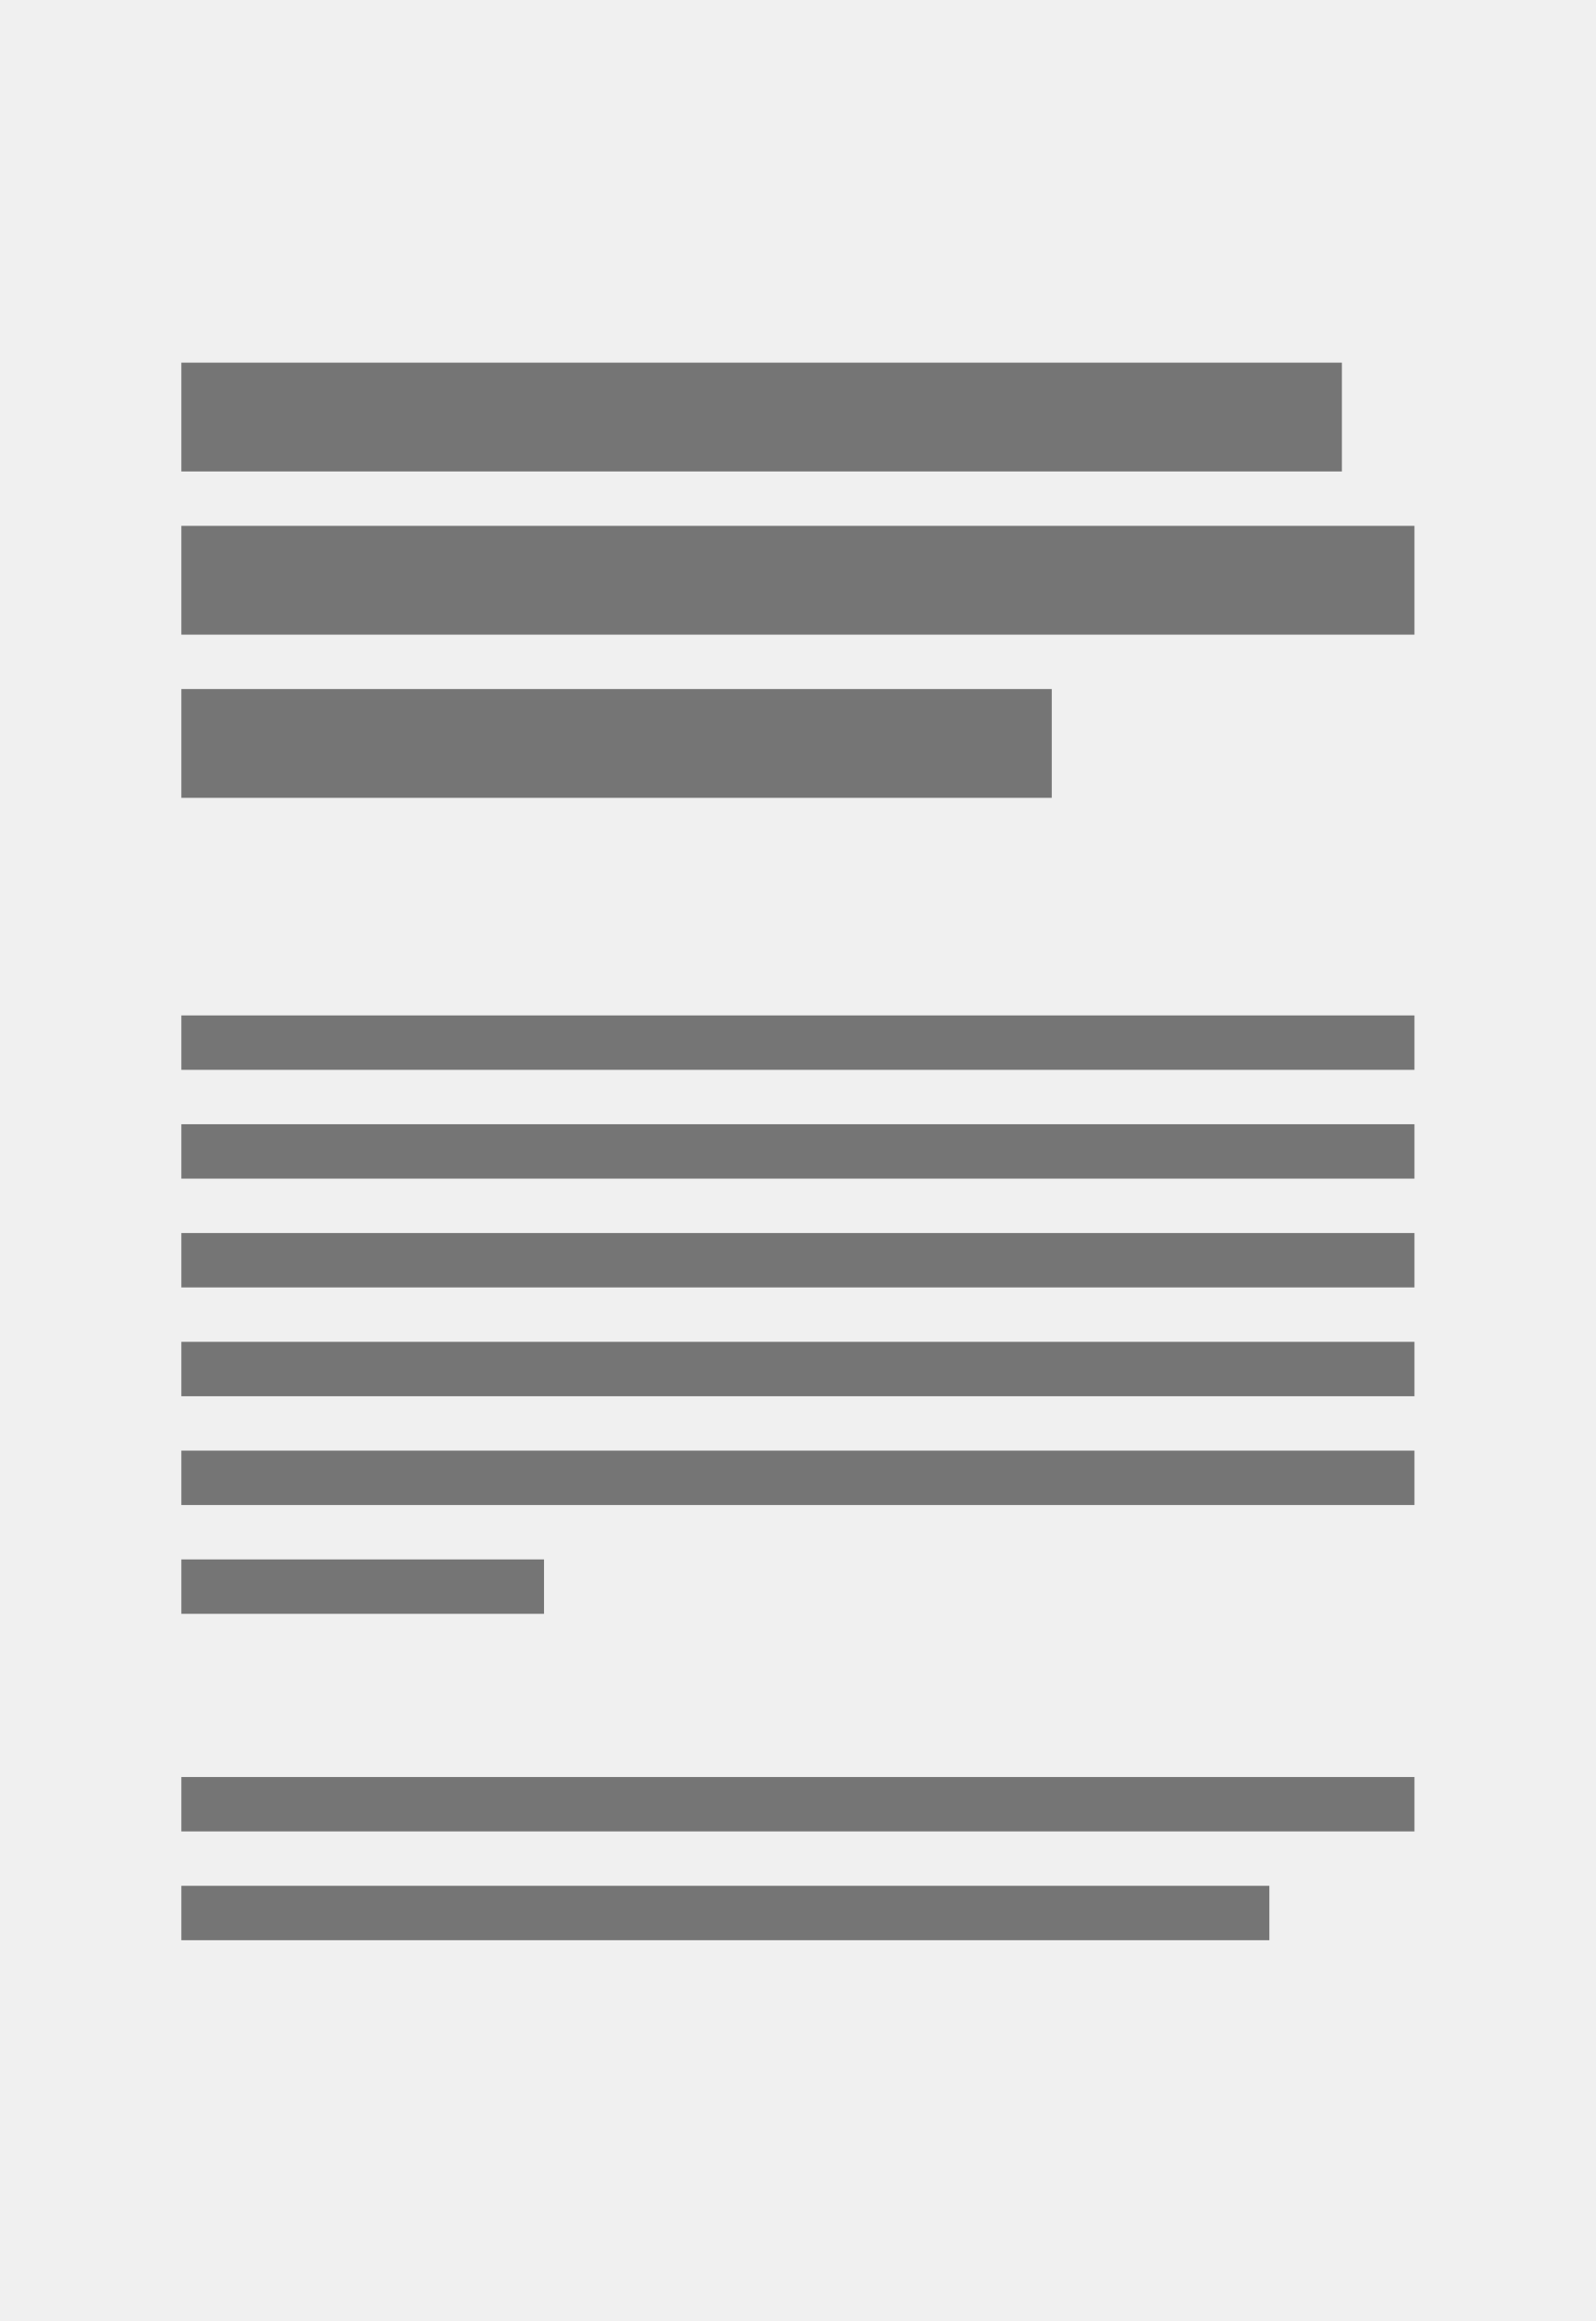
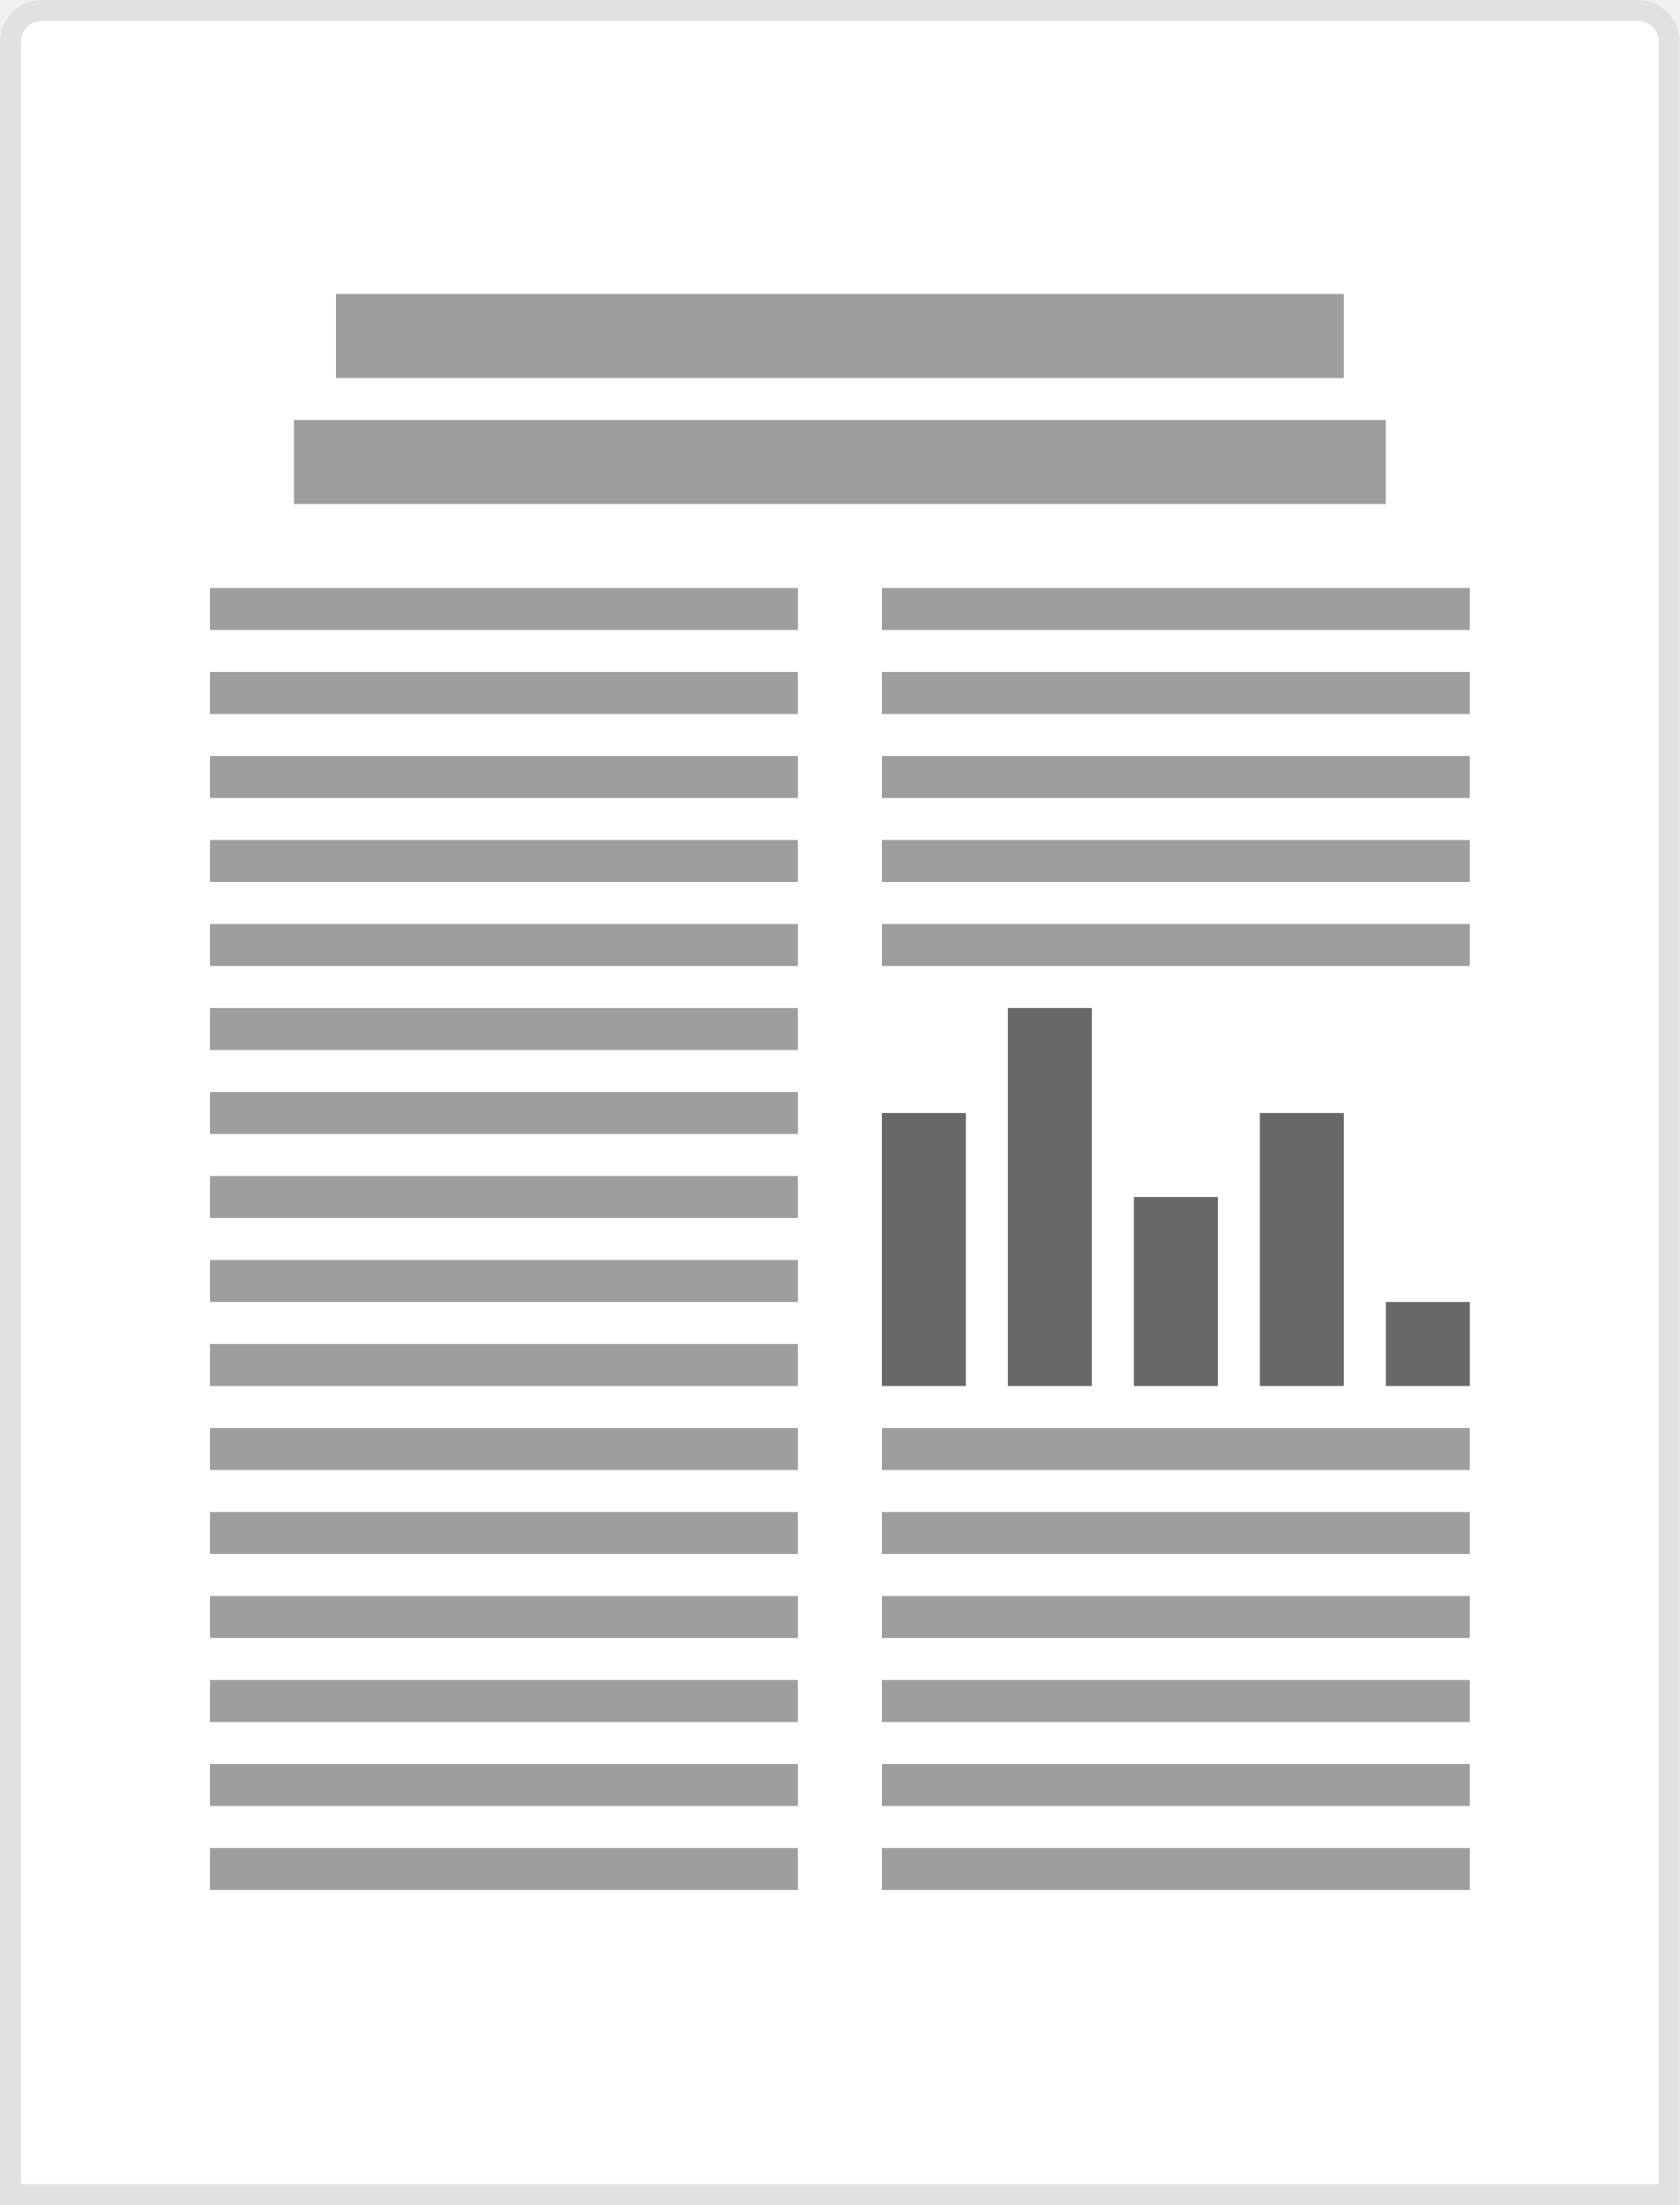
- <svg xmlns="http://www.w3.org/2000/svg" viewBox="0 0 88 128" fill="#757575">
-   <g>
-     <rect x="10" y="20" width="64" height="6" />
-     <rect x="10" y="29" width="68" height="6" />
-     <rect x="10" y="38" width="48" height="6" />
-   </g>
-   <g>
-     <rect x="10" y="56" width="68" height="3" />
-     <rect x="10" y="62" width="68" height="3" />
-     <rect x="10" y="68" width="68" height="3" />
-     <rect x="10" y="74" width="68" height="3" />
-     <rect x="10" y="80" width="68" height="3" />
-     <rect x="10" y="86" width="20" height="3" />
-     <rect x="10" y="98" width="68" height="3" />
-     <rect x="10" y="104" width="60" height="3" />
-   </g>
+ <svg xmlns="http://www.w3.org/2000/svg" width="80" height="105" viewBox="0 0 80 105" fill="none">
+   <path d="M0 2C0 0.895 0.895 0 2 0H78C79.105 0 80 0.895 80 2V105H0V2Z" fill="white" />
+   <rect x="16" y="14" width="48" height="4" fill="#9E9E9E" />
+   <rect x="14" y="20" width="52" height="4" fill="#9E9E9E" />
+   <rect x="10" y="28" width="28" height="2" fill="black" fill-opacity="0.38" />
+   <rect x="10" y="32" width="28" height="2" fill="black" fill-opacity="0.38" />
+   <rect x="10" y="36" width="28" height="2" fill="black" fill-opacity="0.38" />
+   <rect x="10" y="40" width="28" height="2" fill="black" fill-opacity="0.38" />
+   <rect x="10" y="44" width="28" height="2" fill="black" fill-opacity="0.38" />
+   <rect x="10" y="48" width="28" height="2" fill="black" fill-opacity="0.38" />
+   <rect x="10" y="52" width="28" height="2" fill="black" fill-opacity="0.38" />
+   <rect x="10" y="56" width="28" height="2" fill="black" fill-opacity="0.38" />
+   <rect x="10" y="60" width="28" height="2" fill="black" fill-opacity="0.38" />
+   <rect x="10" y="64" width="28" height="2" fill="black" fill-opacity="0.38" />
+   <rect x="10" y="68" width="28" height="2" fill="black" fill-opacity="0.38" />
+   <rect x="10" y="72" width="28" height="2" fill="black" fill-opacity="0.38" />
+   <rect x="10" y="76" width="28" height="2" fill="black" fill-opacity="0.38" />
+   <rect x="10" y="80" width="28" height="2" fill="black" fill-opacity="0.38" />
+   <rect x="10" y="84" width="28" height="2" fill="black" fill-opacity="0.38" />
+   <rect x="10" y="88" width="28" height="2" fill="black" fill-opacity="0.38" />
+   <rect x="42" y="28" width="28" height="2" fill="black" fill-opacity="0.38" />
+   <rect x="42" y="32" width="28" height="2" fill="black" fill-opacity="0.38" />
+   <rect x="42" y="36" width="28" height="2" fill="black" fill-opacity="0.38" />
+   <rect x="42" y="40" width="28" height="2" fill="black" fill-opacity="0.38" />
+   <rect x="42" y="44" width="28" height="2" fill="black" fill-opacity="0.38" />
+   <rect x="42" y="68" width="28" height="2" fill="black" fill-opacity="0.38" />
+   <rect x="42" y="72" width="28" height="2" fill="black" fill-opacity="0.38" />
+   <rect x="42" y="76" width="28" height="2" fill="black" fill-opacity="0.38" />
+   <rect x="42" y="80" width="28" height="2" fill="black" fill-opacity="0.38" />
+   <rect x="42" y="84" width="28" height="2" fill="black" fill-opacity="0.38" />
+   <rect x="42" y="88" width="28" height="2" fill="black" fill-opacity="0.38" />
+   <rect x="42" y="53" width="4" height="13" fill="#686868" />
+   <rect x="48" y="48" width="4" height="18" fill="#686868" />
+   <rect x="54" y="57" width="4" height="9" fill="#686868" />
+   <rect x="60" y="53" width="4" height="13" fill="#686868" />
+   <rect x="66" y="62" width="4" height="4" fill="#686868" />
+   <path d="M0.5 2C0.5 1.172 1.172 0.5 2 0.5H78C78.828 0.5 79.5 1.172 79.5 2V104.5H0.5V2Z" stroke="black" stroke-opacity="0.12" />
</svg>
